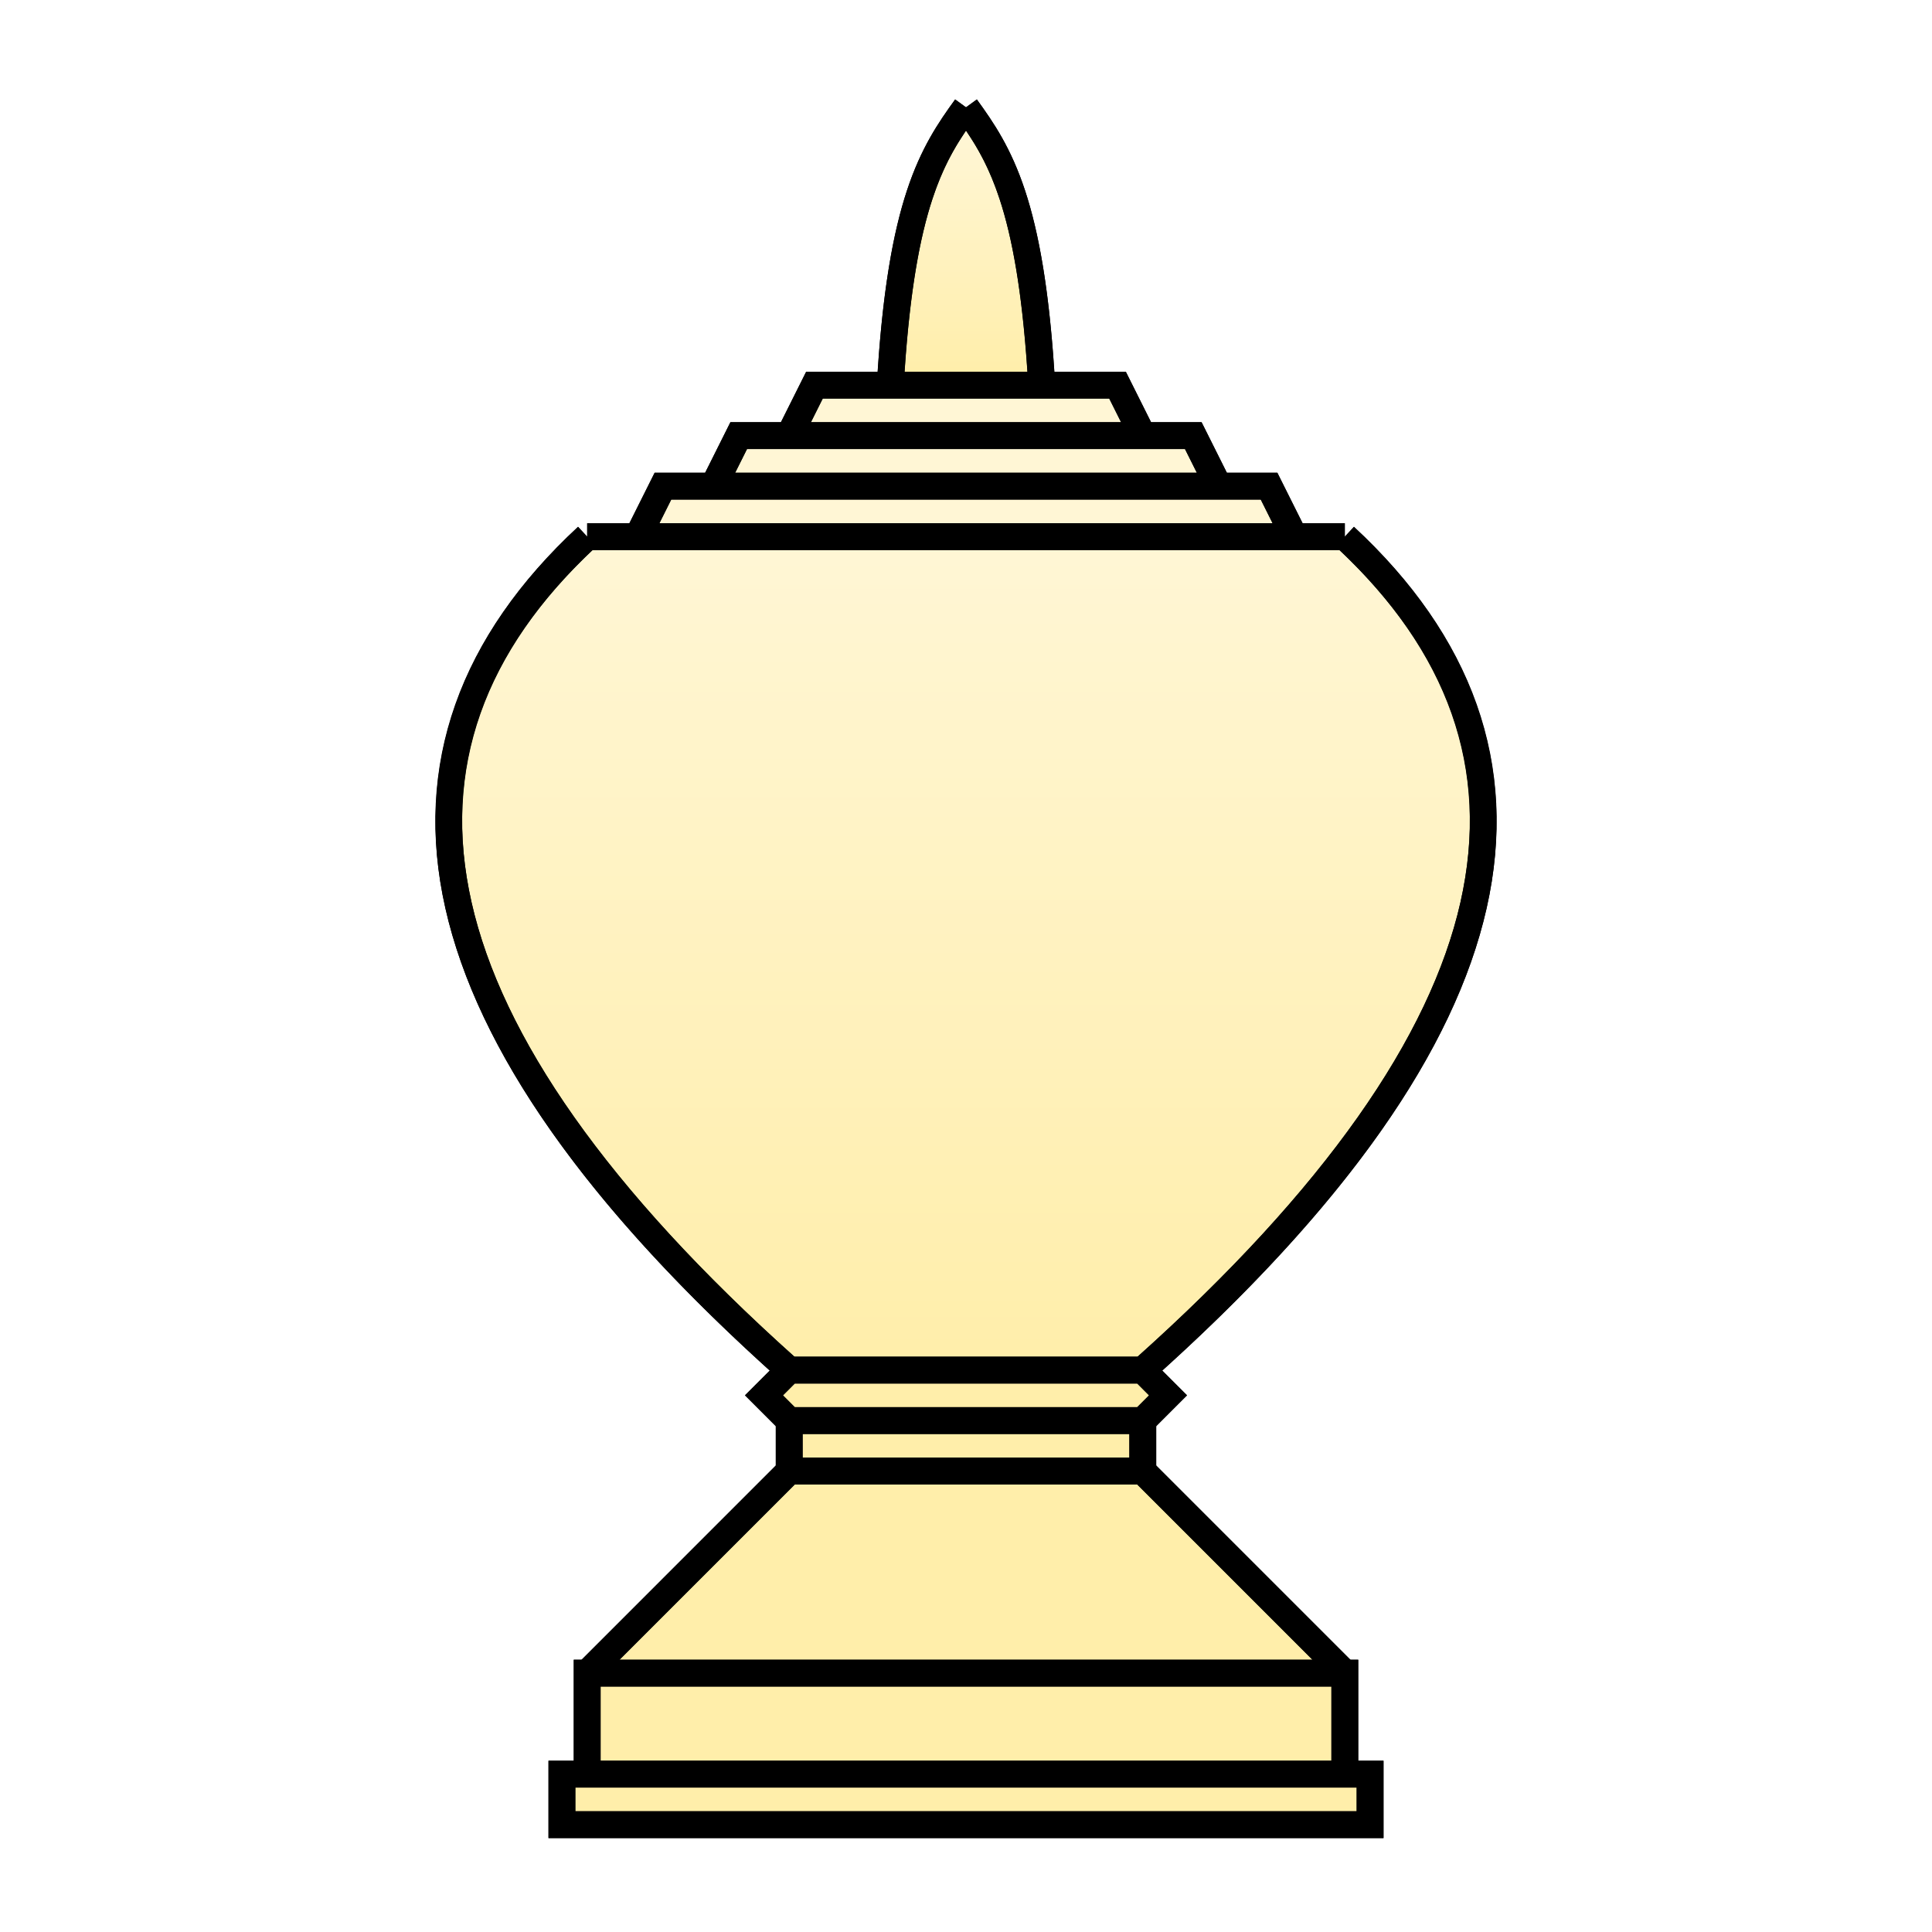
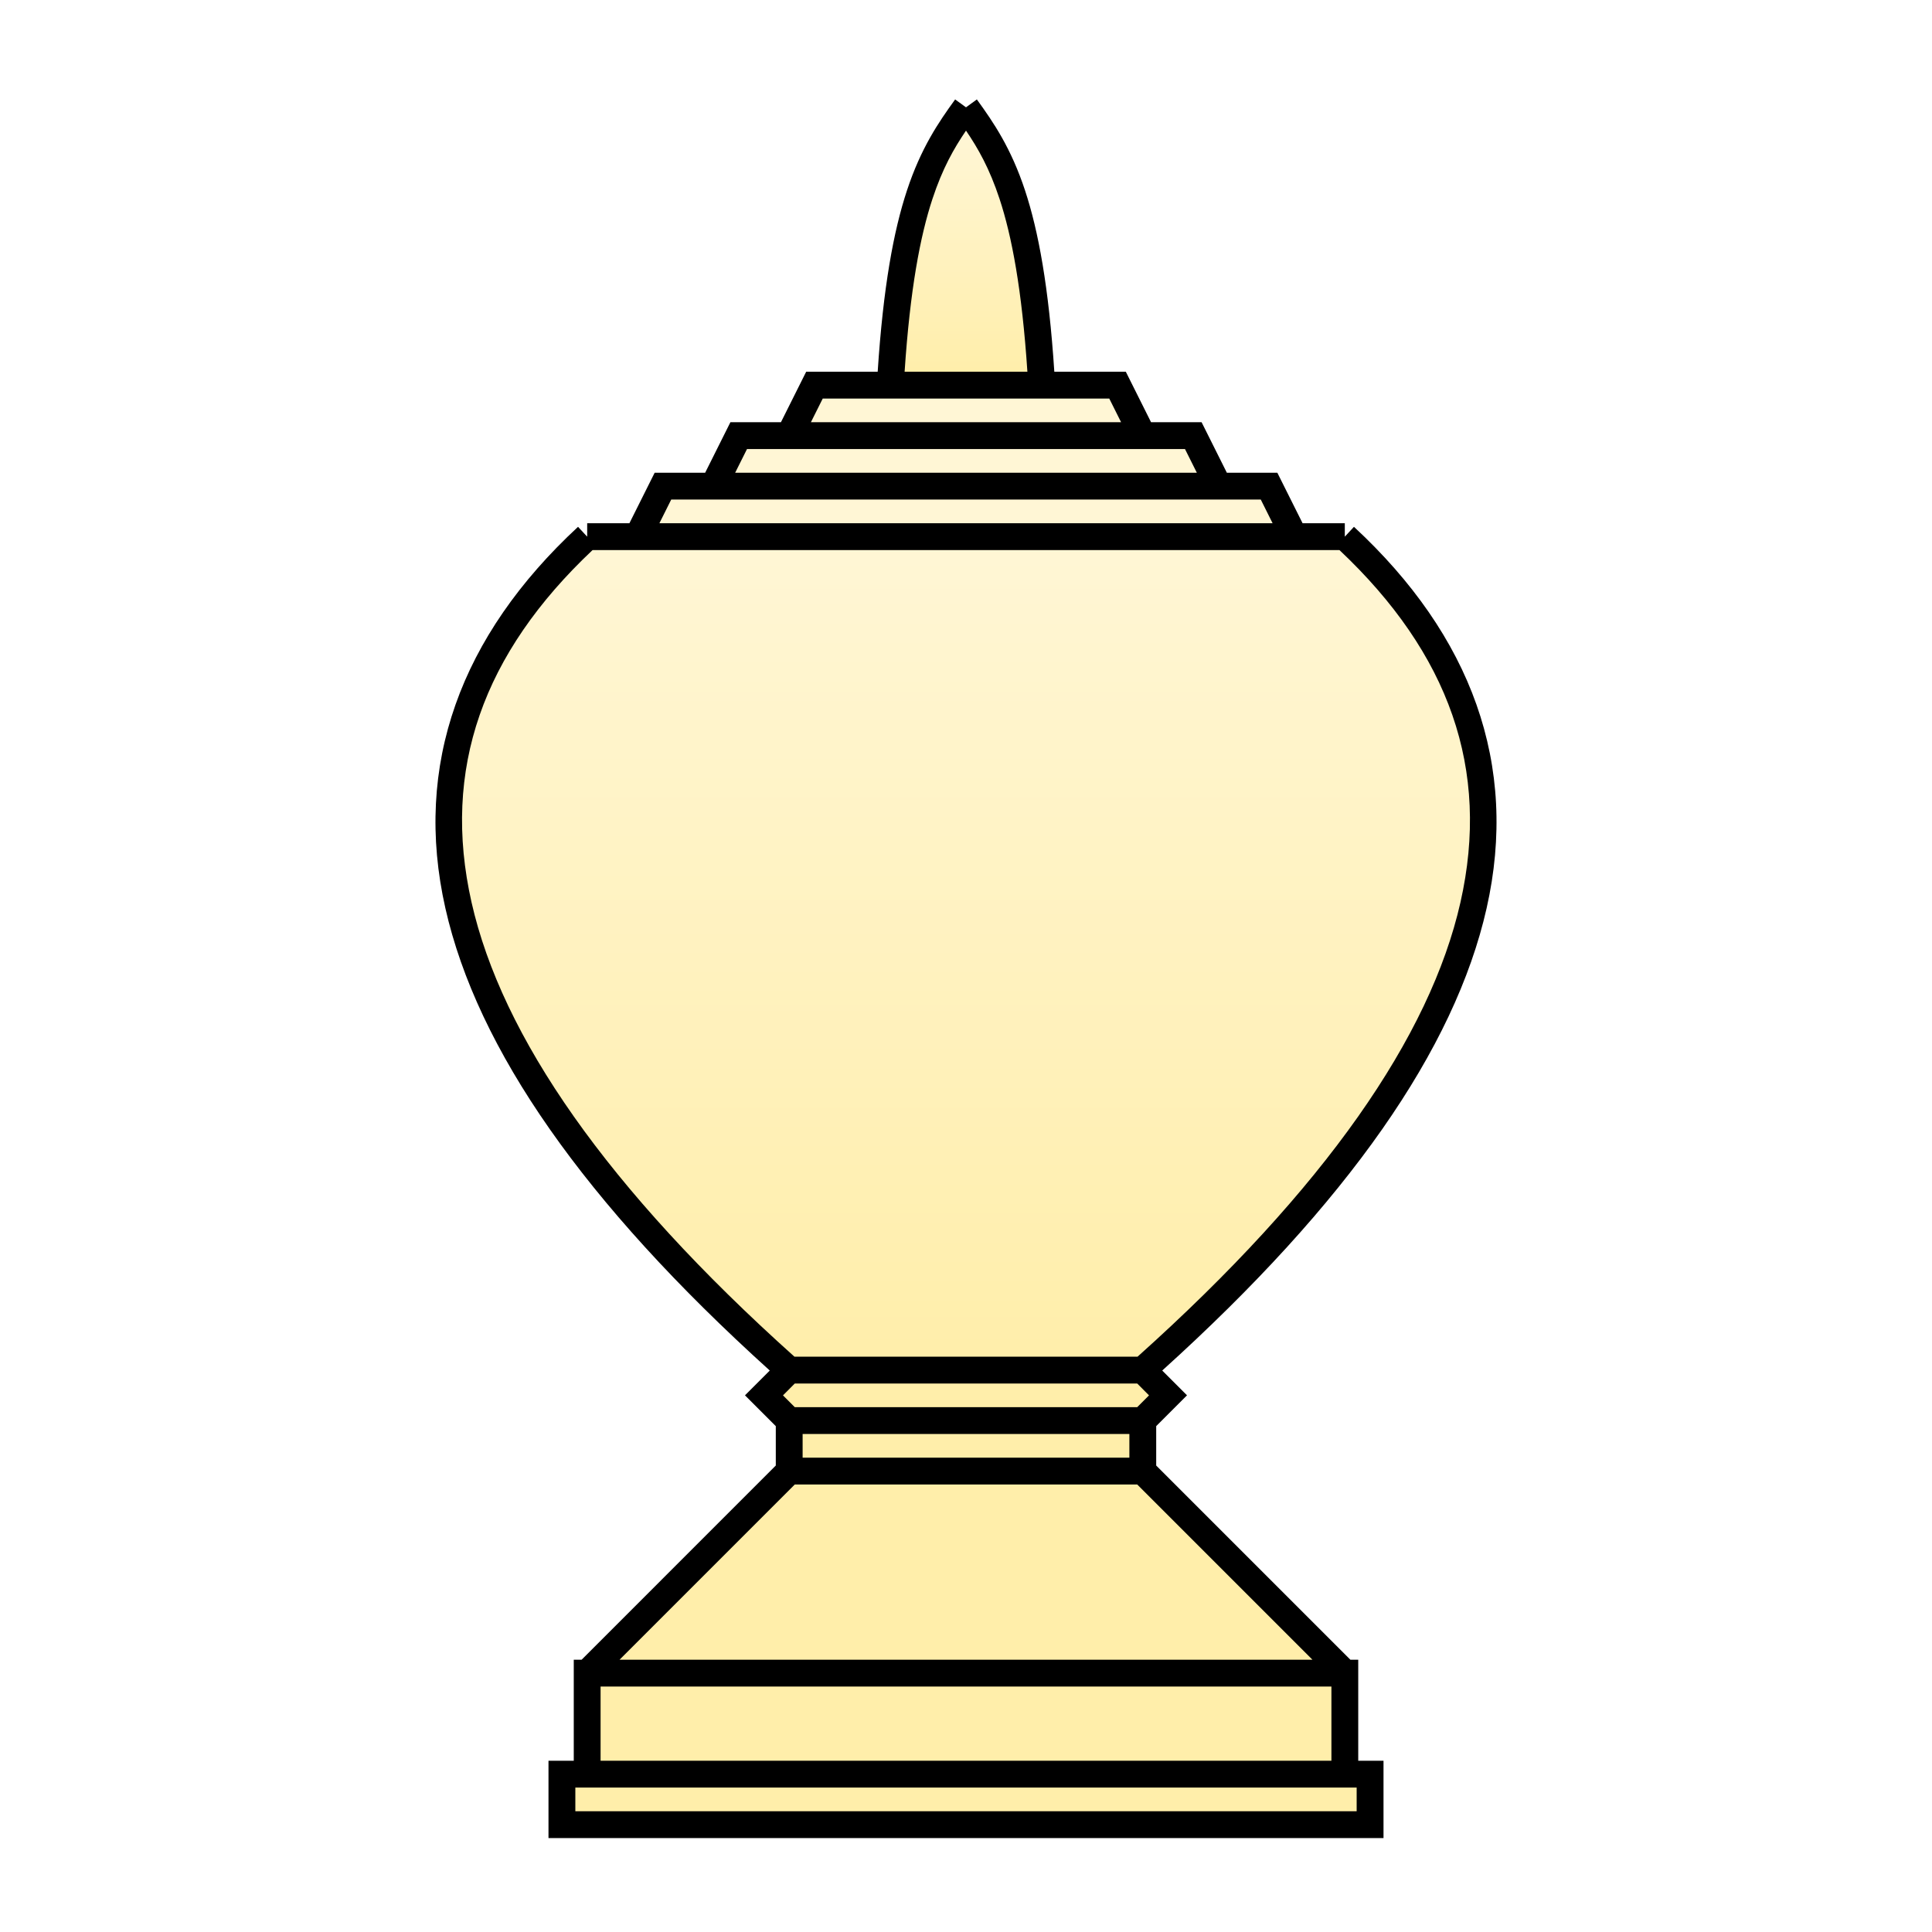
<svg xmlns="http://www.w3.org/2000/svg" xmlns:xlink="http://www.w3.org/1999/xlink" width="360" height="360" viewBox="0 0 95.25 95.25" version="1.1" id="svg8">
  <defs id="defs2">
    <linearGradient id="linearGradient1652">
      <stop style="stop-color:#fff6d5;stop-opacity:1;" offset="0" id="stop1648" />
      <stop style="stop-color:#ffeeaa;stop-opacity:1" offset="1" id="stop1650" />
    </linearGradient>
    <linearGradient id="linearGradient1644">
      <stop style="stop-color:#fff6d5;stop-opacity:1;" offset="0" id="stop1640" />
      <stop style="stop-color:#ffeeaa;stop-opacity:1" offset="1" id="stop1642" />
    </linearGradient>
    <linearGradient xlink:href="#linearGradient1644" id="linearGradient1646" x1="180" y1="25" x2="180" y2="70" gradientUnits="userSpaceOnUse" />
    <linearGradient xlink:href="#linearGradient1652" id="linearGradient1654" x1="180" y1="100" x2="180" y2="255" gradientUnits="userSpaceOnUse" />
  </defs>
  <g id="layer3" style="display:inline">
    <path style="color:#000000;font-style:normal;font-variant:normal;font-weight:normal;font-stretch:normal;font-size:medium;line-height:normal;font-family:sans-serif;font-variant-ligatures:normal;font-variant-position:normal;font-variant-caps:normal;font-variant-numeric:normal;font-variant-alternates:normal;font-feature-settings:normal;text-indent:0;text-align:start;text-decoration:none;text-decoration-line:none;text-decoration-style:solid;text-decoration-color:#000000;letter-spacing:normal;word-spacing:normal;text-transform:none;writing-mode:lr-tb;direction:ltr;text-orientation:mixed;dominant-baseline:auto;baseline-shift:baseline;text-anchor:start;white-space:normal;shape-padding:0;clip-rule:nonzero;display:inline;overflow:visible;visibility:visible;opacity:1;isolation:auto;mix-blend-mode:normal;color-interpolation:sRGB;color-interpolation-filters:linearRGB;solid-color:#000000;solid-opacity:1;vector-effect:none;fill:#000000;fill-opacity:1;fill-rule:nonzero;stroke:none;stroke-width:5;stroke-linecap:butt;stroke-linejoin:miter;stroke-miterlimit:4;stroke-dasharray:none;stroke-dashoffset:0;stroke-opacity:1;color-rendering:auto;image-rendering:auto;shape-rendering:auto;text-rendering:auto;enable-background:accumulate" d="m 177.977,18.529 c -3.098,4.267 -6.368,9.049 -8.982,16.971 -2.489,7.543 -4.42,17.974 -5.451,33.764 H 150.221 l -4.705,9.412 h -9.416 l -4.705,9.412 h -9.408 L 117.281,97.5 h -7.867 v 2.504 l -1.705,-1.84 C 85.822,118.454 76.955,142.53 82.994,169.252 c 5.926,26.222 25.814,54.845 60.441,86.127 l -4.619,4.619 5.742,5.742 v 7.34 L 108.375,309.264 h -1.463 v 18.824 h -4.709 v 14.41 H 180 257.797 v -14.41 h -4.709 V 309.264 H 251.625 l -36.184,-36.184 v -7.34 l 5.742,-5.742 -4.619,-4.619 c 34.628,-31.282 54.516,-59.905 60.441,-86.127 6.039,-26.722 -2.827,-50.798 -24.715,-71.088 l -1.705,1.84 V 97.5 h -7.867 l -4.705,-9.412 h -9.408 l -4.705,-9.412 h -9.416 L 209.779,69.264 H 196.457 C 195.425,53.474 193.495,43.043 191.006,35.5 188.392,27.578 185.122,22.796 182.023,18.529 L 180,19.998 Z" id="path1625" transform="scale(0.2645833)" />
  </g>
  <g id="layer2" style="display:inline">
    <path style="color:#000000;font-style:normal;font-variant:normal;font-weight:normal;font-stretch:normal;font-size:medium;line-height:normal;font-family:sans-serif;font-variant-ligatures:normal;font-variant-position:normal;font-variant-caps:normal;font-variant-numeric:normal;font-variant-alternates:normal;font-feature-settings:normal;text-indent:0;text-align:start;text-decoration:none;text-decoration-line:none;text-decoration-style:solid;text-decoration-color:#000000;letter-spacing:normal;word-spacing:normal;text-transform:none;writing-mode:lr-tb;direction:ltr;text-orientation:mixed;dominant-baseline:auto;baseline-shift:baseline;text-anchor:start;white-space:normal;shape-padding:0;clip-rule:nonzero;display:inline;overflow:visible;visibility:visible;opacity:1;isolation:auto;mix-blend-mode:normal;color-interpolation:sRGB;color-interpolation-filters:linearRGB;solid-color:#000000;solid-opacity:1;vector-effect:none;fill:url(#linearGradient1646);fill-opacity:1;fill-rule:nonzero;stroke:none;stroke-width:5;stroke-linecap:butt;stroke-linejoin:miter;stroke-miterlimit:4;stroke-dasharray:none;stroke-dashoffset:0;stroke-opacity:1;color-rendering:auto;image-rendering:auto;shape-rendering:auto;text-rendering:auto;enable-background:accumulate" d="m 180,24.338 c 2.269,3.337 4.38,7.053 6.252,12.727 2.287,6.93 4.167,16.867 5.188,32.199 H 180 168.561 c 1.02,-15.332 2.9,-25.269 5.188,-32.199 1.872,-5.674 3.983,-9.389 6.252,-12.727 z" id="path1623" transform="scale(0.2645833)" />
    <path style="color:#000000;font-style:normal;font-variant:normal;font-weight:normal;font-stretch:normal;font-size:medium;line-height:normal;font-family:sans-serif;font-variant-ligatures:normal;font-variant-position:normal;font-variant-caps:normal;font-variant-numeric:normal;font-variant-alternates:normal;font-feature-settings:normal;text-indent:0;text-align:start;text-decoration:none;text-decoration-line:none;text-decoration-style:solid;text-decoration-color:#000000;letter-spacing:normal;word-spacing:normal;text-transform:none;writing-mode:lr-tb;direction:ltr;text-orientation:mixed;dominant-baseline:auto;baseline-shift:baseline;text-anchor:start;white-space:normal;shape-padding:0;clip-rule:nonzero;display:inline;overflow:visible;visibility:visible;opacity:1;isolation:auto;mix-blend-mode:normal;color-interpolation:sRGB;color-interpolation-filters:linearRGB;solid-color:#000000;solid-opacity:1;vector-effect:none;fill:#fff6d5;fill-opacity:1;fill-rule:nonzero;stroke:none;stroke-width:5;stroke-linecap:butt;stroke-linejoin:miter;stroke-miterlimit:4;stroke-dasharray:none;stroke-dashoffset:0;stroke-opacity:1;color-rendering:auto;image-rendering:auto;shape-rendering:auto;text-rendering:auto;enable-background:accumulate" d="M 153.307,74.262 H 180 206.693 l 2.207,4.414 H 180 151.1 Z" id="path1621" transform="scale(0.2645833)" />
    <path style="color:#000000;font-style:normal;font-variant:normal;font-weight:normal;font-stretch:normal;font-size:medium;line-height:normal;font-family:sans-serif;font-variant-ligatures:normal;font-variant-position:normal;font-variant-caps:normal;font-variant-numeric:normal;font-variant-alternates:normal;font-feature-settings:normal;text-indent:0;text-align:start;text-decoration:none;text-decoration-line:none;text-decoration-style:solid;text-decoration-color:#000000;letter-spacing:normal;word-spacing:normal;text-transform:none;writing-mode:lr-tb;direction:ltr;text-orientation:mixed;dominant-baseline:auto;baseline-shift:baseline;text-anchor:start;white-space:normal;shape-padding:0;clip-rule:nonzero;display:inline;overflow:visible;visibility:visible;opacity:1;isolation:auto;mix-blend-mode:normal;color-interpolation:sRGB;color-interpolation-filters:linearRGB;solid-color:#000000;solid-opacity:1;vector-effect:none;fill:#fff6d5;fill-opacity:1;fill-rule:nonzero;stroke:none;stroke-width:5;stroke-linecap:butt;stroke-linejoin:miter;stroke-miterlimit:4;stroke-dasharray:none;stroke-dashoffset:0;stroke-opacity:1;color-rendering:auto;image-rendering:auto;shape-rendering:auto;text-rendering:auto;enable-background:accumulate" d="M 139.193,83.674 H 180 220.807 l 2.207,4.414 H 180 136.986 Z" id="path1619" transform="scale(0.2645833)" />
    <path style="color:#000000;font-style:normal;font-variant:normal;font-weight:normal;font-stretch:normal;font-size:medium;line-height:normal;font-family:sans-serif;font-variant-ligatures:normal;font-variant-position:normal;font-variant-caps:normal;font-variant-numeric:normal;font-variant-alternates:normal;font-feature-settings:normal;text-indent:0;text-align:start;text-decoration:none;text-decoration-line:none;text-decoration-style:solid;text-decoration-color:#000000;letter-spacing:normal;word-spacing:normal;text-transform:none;writing-mode:lr-tb;direction:ltr;text-orientation:mixed;dominant-baseline:auto;baseline-shift:baseline;text-anchor:start;white-space:normal;shape-padding:0;clip-rule:nonzero;display:inline;overflow:visible;visibility:visible;opacity:1;isolation:auto;mix-blend-mode:normal;color-interpolation:sRGB;color-interpolation-filters:linearRGB;solid-color:#000000;solid-opacity:1;vector-effect:none;fill:#fff6d5;fill-opacity:1;fill-rule:nonzero;stroke:none;stroke-width:5;stroke-linecap:butt;stroke-linejoin:miter;stroke-miterlimit:4;stroke-dasharray:none;stroke-dashoffset:0;stroke-opacity:1;color-rendering:auto;image-rendering:auto;shape-rendering:auto;text-rendering:auto;enable-background:accumulate" d="M 125.072,93.086 H 180 234.928 L 237.131,97.5 H 180 122.869 Z" id="path1617" transform="scale(0.2645833)" />
    <path style="color:#000000;font-style:normal;font-variant:normal;font-weight:normal;font-stretch:normal;font-size:medium;line-height:normal;font-family:sans-serif;font-variant-ligatures:normal;font-variant-position:normal;font-variant-caps:normal;font-variant-numeric:normal;font-variant-alternates:normal;font-feature-settings:normal;text-indent:0;text-align:start;text-decoration:none;text-decoration-line:none;text-decoration-style:solid;text-decoration-color:#000000;letter-spacing:normal;word-spacing:normal;text-transform:none;writing-mode:lr-tb;direction:ltr;text-orientation:mixed;dominant-baseline:auto;baseline-shift:baseline;text-anchor:start;white-space:normal;shape-padding:0;clip-rule:nonzero;display:inline;overflow:visible;visibility:visible;opacity:1;isolation:auto;mix-blend-mode:normal;color-interpolation:sRGB;color-interpolation-filters:linearRGB;solid-color:#000000;solid-opacity:1;vector-effect:none;fill:url(#linearGradient1654);fill-opacity:1;fill-rule:nonzero;stroke:none;stroke-width:5;stroke-linecap:butt;stroke-linejoin:miter;stroke-miterlimit:4;stroke-dasharray:none;stroke-dashoffset:0;stroke-opacity:1;color-rendering:auto;image-rendering:auto;shape-rendering:auto;text-rendering:auto;enable-background:accumulate" d="M 110.412,102.498 H 180 249.588 c 20.429,19.262 28.152,40.832 22.545,65.646 -5.634,24.93 -25.172,53.299 -60.16,84.648 H 180 148.027 C 113.039,221.443 93.501,193.075 87.867,168.145 82.26,143.33 89.983,121.76 110.412,102.498 Z" id="path1615" transform="scale(0.2645833)" />
    <path style="color:#000000;font-style:normal;font-variant:normal;font-weight:normal;font-stretch:normal;font-size:medium;line-height:normal;font-family:sans-serif;font-variant-ligatures:normal;font-variant-position:normal;font-variant-caps:normal;font-variant-numeric:normal;font-variant-alternates:normal;font-feature-settings:normal;text-indent:0;text-align:start;text-decoration:none;text-decoration-line:none;text-decoration-style:solid;text-decoration-color:#000000;letter-spacing:normal;word-spacing:normal;text-transform:none;writing-mode:lr-tb;direction:ltr;text-orientation:mixed;dominant-baseline:auto;baseline-shift:baseline;text-anchor:start;white-space:normal;shape-padding:0;clip-rule:nonzero;display:inline;overflow:visible;visibility:visible;opacity:1;isolation:auto;mix-blend-mode:normal;color-interpolation:sRGB;color-interpolation-filters:linearRGB;solid-color:#000000;solid-opacity:1;vector-effect:none;fill:#ffeeaa;fill-opacity:1;fill-rule:nonzero;stroke:none;stroke-width:5;stroke-linecap:butt;stroke-linejoin:miter;stroke-miterlimit:4;stroke-dasharray:none;stroke-dashoffset:0;stroke-opacity:1;color-rendering:auto;image-rendering:auto;shape-rendering:auto;text-rendering:auto;enable-background:accumulate" d="M 148.096,257.797 H 180 211.904 l 2.199,2.209 -2.199,2.199 H 180 148.096 l -2.199,-2.199 z" id="path1613" transform="scale(0.2645833)" />
    <path style="color:#000000;font-style:normal;font-variant:normal;font-weight:normal;font-stretch:normal;font-size:medium;line-height:normal;font-family:sans-serif;font-variant-ligatures:normal;font-variant-position:normal;font-variant-caps:normal;font-variant-numeric:normal;font-variant-alternates:normal;font-feature-settings:normal;text-indent:0;text-align:start;text-decoration:none;text-decoration-line:none;text-decoration-style:solid;text-decoration-color:#000000;letter-spacing:normal;word-spacing:normal;text-transform:none;writing-mode:lr-tb;direction:ltr;text-orientation:mixed;dominant-baseline:auto;baseline-shift:baseline;text-anchor:start;white-space:normal;shape-padding:0;clip-rule:nonzero;display:inline;overflow:visible;visibility:visible;opacity:1;isolation:auto;mix-blend-mode:normal;color-interpolation:sRGB;color-interpolation-filters:linearRGB;solid-color:#000000;solid-opacity:1;vector-effect:none;fill:#ffeeaa;fill-opacity:1;fill-rule:nonzero;stroke:none;stroke-width:5;stroke-linecap:butt;stroke-linejoin:miter;stroke-miterlimit:4;stroke-dasharray:none;stroke-dashoffset:0;stroke-opacity:1;color-rendering:auto;image-rendering:auto;shape-rendering:auto;text-rendering:auto;enable-background:accumulate" d="M 149.557,267.203 H 180 210.443 v 4.414 H 180 149.557 Z" id="path1611" transform="scale(0.2645833)" />
    <path style="color:#000000;font-style:normal;font-variant:normal;font-weight:normal;font-stretch:normal;font-size:medium;line-height:normal;font-family:sans-serif;font-variant-ligatures:normal;font-variant-position:normal;font-variant-caps:normal;font-variant-numeric:normal;font-variant-alternates:normal;font-feature-settings:normal;text-indent:0;text-align:start;text-decoration:none;text-decoration-line:none;text-decoration-style:solid;text-decoration-color:#000000;letter-spacing:normal;word-spacing:normal;text-transform:none;writing-mode:lr-tb;direction:ltr;text-orientation:mixed;dominant-baseline:auto;baseline-shift:baseline;text-anchor:start;white-space:normal;shape-padding:0;clip-rule:nonzero;display:inline;overflow:visible;visibility:visible;opacity:1;isolation:auto;mix-blend-mode:normal;color-interpolation:sRGB;color-interpolation-filters:linearRGB;solid-color:#000000;solid-opacity:1;vector-effect:none;fill:#ffeeaa;fill-opacity:1;fill-rule:nonzero;stroke:none;stroke-width:5;stroke-linecap:butt;stroke-linejoin:miter;stroke-miterlimit:4;stroke-dasharray:none;stroke-dashoffset:0;stroke-opacity:1;color-rendering:auto;image-rendering:auto;shape-rendering:auto;text-rendering:auto;enable-background:accumulate" d="M 148.094,276.615 H 180 211.906 l 32.648,32.648 H 180 115.445 Z" id="path1609" transform="scale(0.2645833)" />
    <path style="color:#000000;font-style:normal;font-variant:normal;font-weight:normal;font-stretch:normal;font-size:medium;line-height:normal;font-family:sans-serif;font-variant-ligatures:normal;font-variant-position:normal;font-variant-caps:normal;font-variant-numeric:normal;font-variant-alternates:normal;font-feature-settings:normal;text-indent:0;text-align:start;text-decoration:none;text-decoration-line:none;text-decoration-style:solid;text-decoration-color:#000000;letter-spacing:normal;word-spacing:normal;text-transform:none;writing-mode:lr-tb;direction:ltr;text-orientation:mixed;dominant-baseline:auto;baseline-shift:baseline;text-anchor:start;white-space:normal;shape-padding:0;clip-rule:nonzero;display:inline;overflow:visible;visibility:visible;opacity:1;isolation:auto;mix-blend-mode:normal;color-interpolation:sRGB;color-interpolation-filters:linearRGB;solid-color:#000000;solid-opacity:1;vector-effect:none;fill:#ffeeaa;fill-opacity:1;fill-rule:nonzero;stroke:none;stroke-width:5;stroke-linecap:butt;stroke-linejoin:miter;stroke-miterlimit:4;stroke-dasharray:none;stroke-dashoffset:0;stroke-opacity:1;color-rendering:auto;image-rendering:auto;shape-rendering:auto;text-rendering:auto;enable-background:accumulate" d="M 111.91,314.262 H 180 248.09 v 13.826 H 180 111.91 Z" id="path1607" transform="scale(0.2645833)" />
    <path style="color:#000000;font-style:normal;font-variant:normal;font-weight:normal;font-stretch:normal;font-size:medium;line-height:normal;font-family:sans-serif;font-variant-ligatures:normal;font-variant-position:normal;font-variant-caps:normal;font-variant-numeric:normal;font-variant-alternates:normal;font-feature-settings:normal;text-indent:0;text-align:start;text-decoration:none;text-decoration-line:none;text-decoration-style:solid;text-decoration-color:#000000;letter-spacing:normal;word-spacing:normal;text-transform:none;writing-mode:lr-tb;direction:ltr;text-orientation:mixed;dominant-baseline:auto;baseline-shift:baseline;text-anchor:start;white-space:normal;shape-padding:0;clip-rule:nonzero;display:inline;overflow:visible;visibility:visible;opacity:1;isolation:auto;mix-blend-mode:normal;color-interpolation:sRGB;color-interpolation-filters:linearRGB;solid-color:#000000;solid-opacity:1;vector-effect:none;fill:#ffeeaa;fill-opacity:1;fill-rule:nonzero;stroke:none;stroke-width:5;stroke-linecap:butt;stroke-linejoin:miter;stroke-miterlimit:4;stroke-dasharray:none;stroke-dashoffset:0;stroke-opacity:1;color-rendering:auto;image-rendering:auto;shape-rendering:auto;text-rendering:auto;enable-background:accumulate" d="M 107.207,333.086 H 180 252.793 V 337.5 H 180 107.207 Z" id="path1516" transform="scale(0.2645833)" />
  </g>
-   <g id="layer1" transform="translate(0,-201.75)" style="display:inline">
+   <g id="layer1" transform="translate(0,-201.75)" style="display:none">
    <path style="fill:none;stroke:#000000;stroke-width:1.323;stroke-miterlimit:4;stroke-dasharray:none" d="m 47.625,269.297 h -8.716 l -1.245,1.245 1.245,1.245 h 8.716" id="path601" />
    <path style="fill:none;stroke:#000000;stroke-width:1.323;stroke-miterlimit:4;stroke-dasharray:none" d="m 38.909,271.787 v 2.49 h 8.716" id="path603" />
    <path style="fill:none;stroke:#000000;stroke-width:1.323;stroke-miterlimit:4;stroke-dasharray:none" d="M 47.625,291.708 H 27.703 v -2.49 h 19.922" id="path1287" />
    <path style="fill:none;stroke:#000000;stroke-width:1.323;stroke-miterlimit:4;stroke-dasharray:none" d="m 28.949,289.218 v -4.98 h 18.676" id="path1289" />
    <path style="fill:none;stroke:#000000;stroke-width:1.323;stroke-miterlimit:4;stroke-dasharray:none" d="m 38.909,274.277 -9.961,9.961" id="path1291" />
    <path style="fill:none;stroke:#000000;stroke-width:1.323;stroke-miterlimit:4;stroke-dasharray:none" d="M 38.909,269.297 C 20.045,252.473 17.612,238.717 28.949,228.208" id="path1293" />
    <path style="fill:none;stroke:#000000;stroke-width:1.323;stroke-miterlimit:4;stroke-dasharray:none" d="M 28.949,228.208 H 47.625" id="path1295" />
    <path style="fill:none;stroke:#000000;stroke-width:1.323;stroke-miterlimit:4;stroke-dasharray:none" d="m 31.439,228.208 1.245,-2.49 h 14.941" id="path1303" />
    <path style="fill:none;stroke:#000000;stroke-width:1.323;stroke-miterlimit:4;stroke-dasharray:none" d="m 35.174,225.718 1.245,-2.49 h 11.206" id="path1305" />
    <path style="fill:none;stroke:#000000;stroke-width:1.323;stroke-miterlimit:4;stroke-dasharray:none" d="m 38.909,223.228 1.245,-2.49 h 7.471" id="path1307" />
    <path style="fill:none;stroke:#000000;stroke-width:1.323;stroke-miterlimit:4;stroke-dasharray:none" d="m 43.89,220.738 c 0.518,-9.011 2.11,-11.457 3.735,-13.696" id="path1309" />
    <path style="fill:none;stroke:#000000;stroke-width:1.323;stroke-miterlimit:4;stroke-dasharray:none" d="m 47.625,269.297 h 8.716 l 1.245,1.245 -1.245,1.245 H 47.625" id="path601-2" />
    <path style="fill:none;stroke:#000000;stroke-width:1.323;stroke-miterlimit:4;stroke-dasharray:none" d="m 56.341,271.787 v 2.49 H 47.625" id="path603-6" />
    <path style="fill:none;stroke:#000000;stroke-width:1.323;stroke-miterlimit:4;stroke-dasharray:none" d="m 47.625,291.708 h 19.922 v -2.49 H 47.625" id="path1287-1" />
    <path style="fill:none;stroke:#000000;stroke-width:1.323;stroke-miterlimit:4;stroke-dasharray:none" d="m 66.301,289.218 v -4.98 H 47.625" id="path1289-8" />
    <path style="fill:none;stroke:#000000;stroke-width:1.323;stroke-miterlimit:4;stroke-dasharray:none" d="m 56.341,274.277 9.961,9.961" id="path1291-7" />
    <path style="fill:none;stroke:#000000;stroke-width:1.323;stroke-miterlimit:4;stroke-dasharray:none" d="M 56.341,269.297 C 75.205,252.473 77.638,238.717 66.301,228.208" id="path1293-9" />
    <path style="fill:none;stroke:#000000;stroke-width:1.323;stroke-miterlimit:4;stroke-dasharray:none" d="M 66.301,228.208 H 47.625" id="path1295-2" />
    <path style="fill:none;stroke:#000000;stroke-width:1.323;stroke-miterlimit:4;stroke-dasharray:none" d="m 63.811,228.208 -1.245,-2.49 H 47.625" id="path1303-0" />
    <path style="fill:none;stroke:#000000;stroke-width:1.323;stroke-miterlimit:4;stroke-dasharray:none" d="m 60.076,225.718 -1.245,-2.49 H 47.625" id="path1305-2" />
    <path style="fill:none;stroke:#000000;stroke-width:1.323;stroke-miterlimit:4;stroke-dasharray:none" d="m 56.341,223.228 -1.245,-2.49 H 47.625" id="path1307-3" />
    <path style="fill:none;stroke:#000000;stroke-width:1.323;stroke-miterlimit:4;stroke-dasharray:none" d="M 51.36,220.738 C 50.842,211.727 49.251,209.28 47.625,207.042" id="path1309-7" />
  </g>
</svg>
